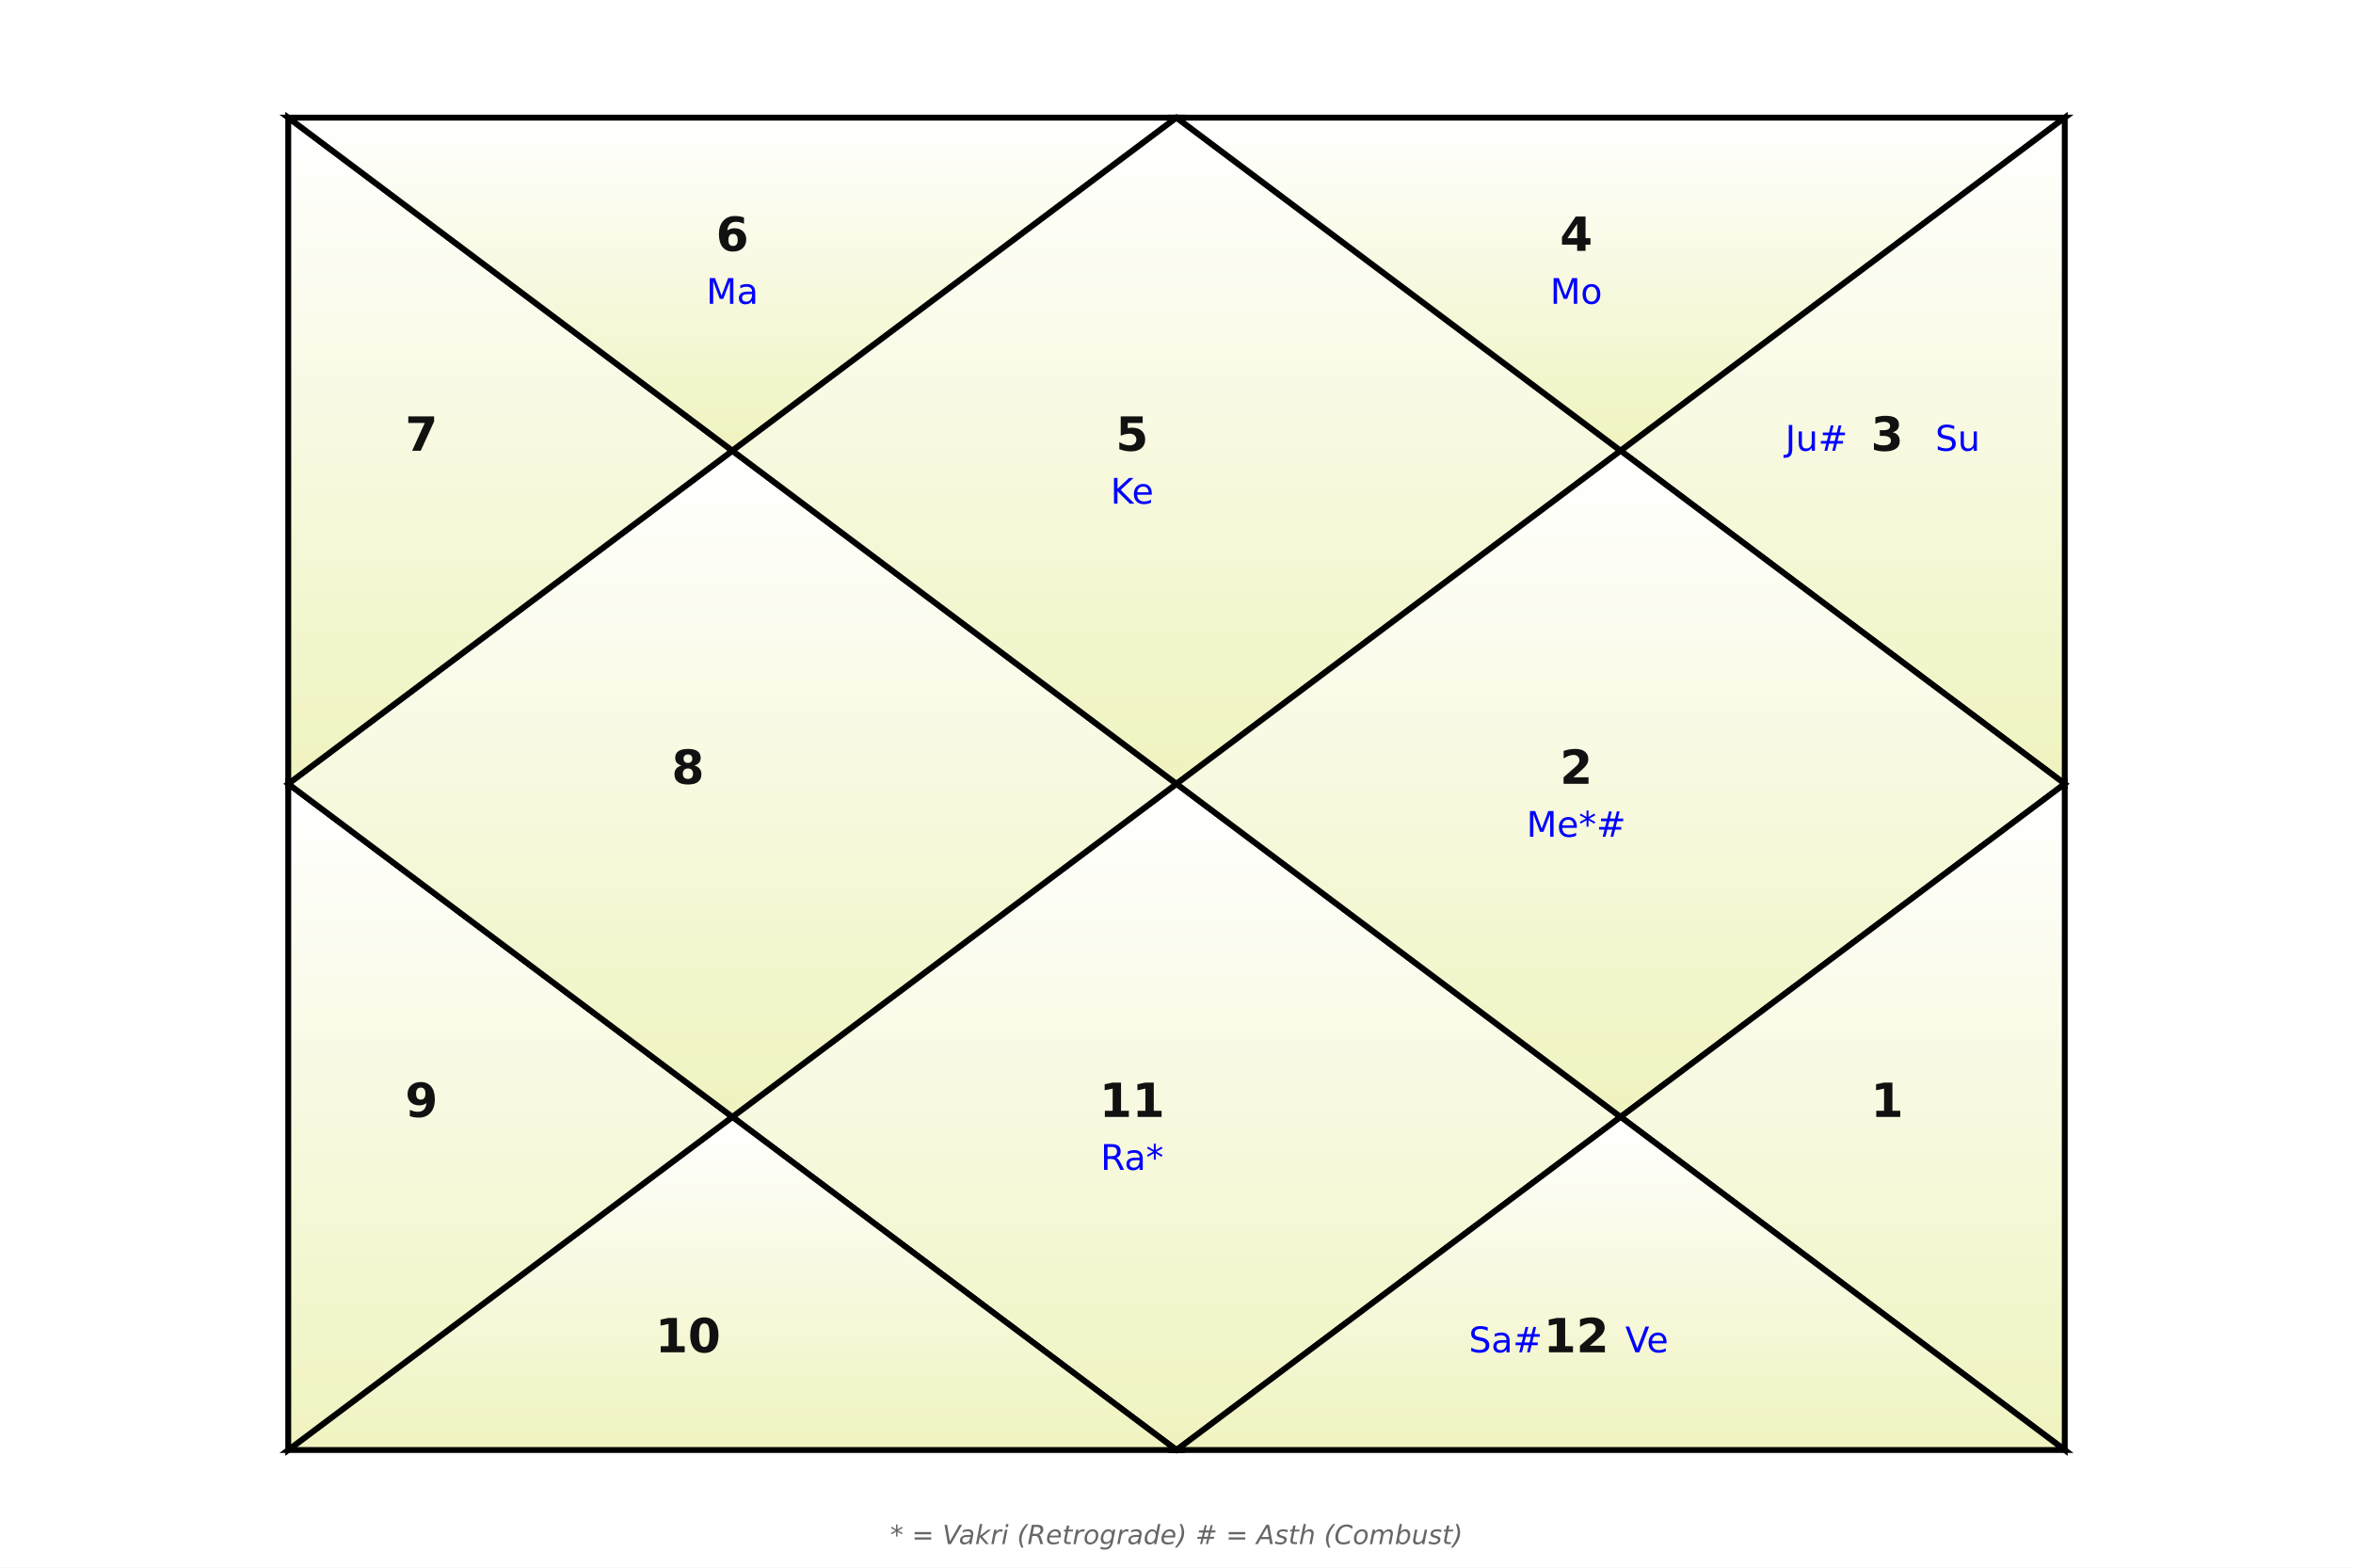
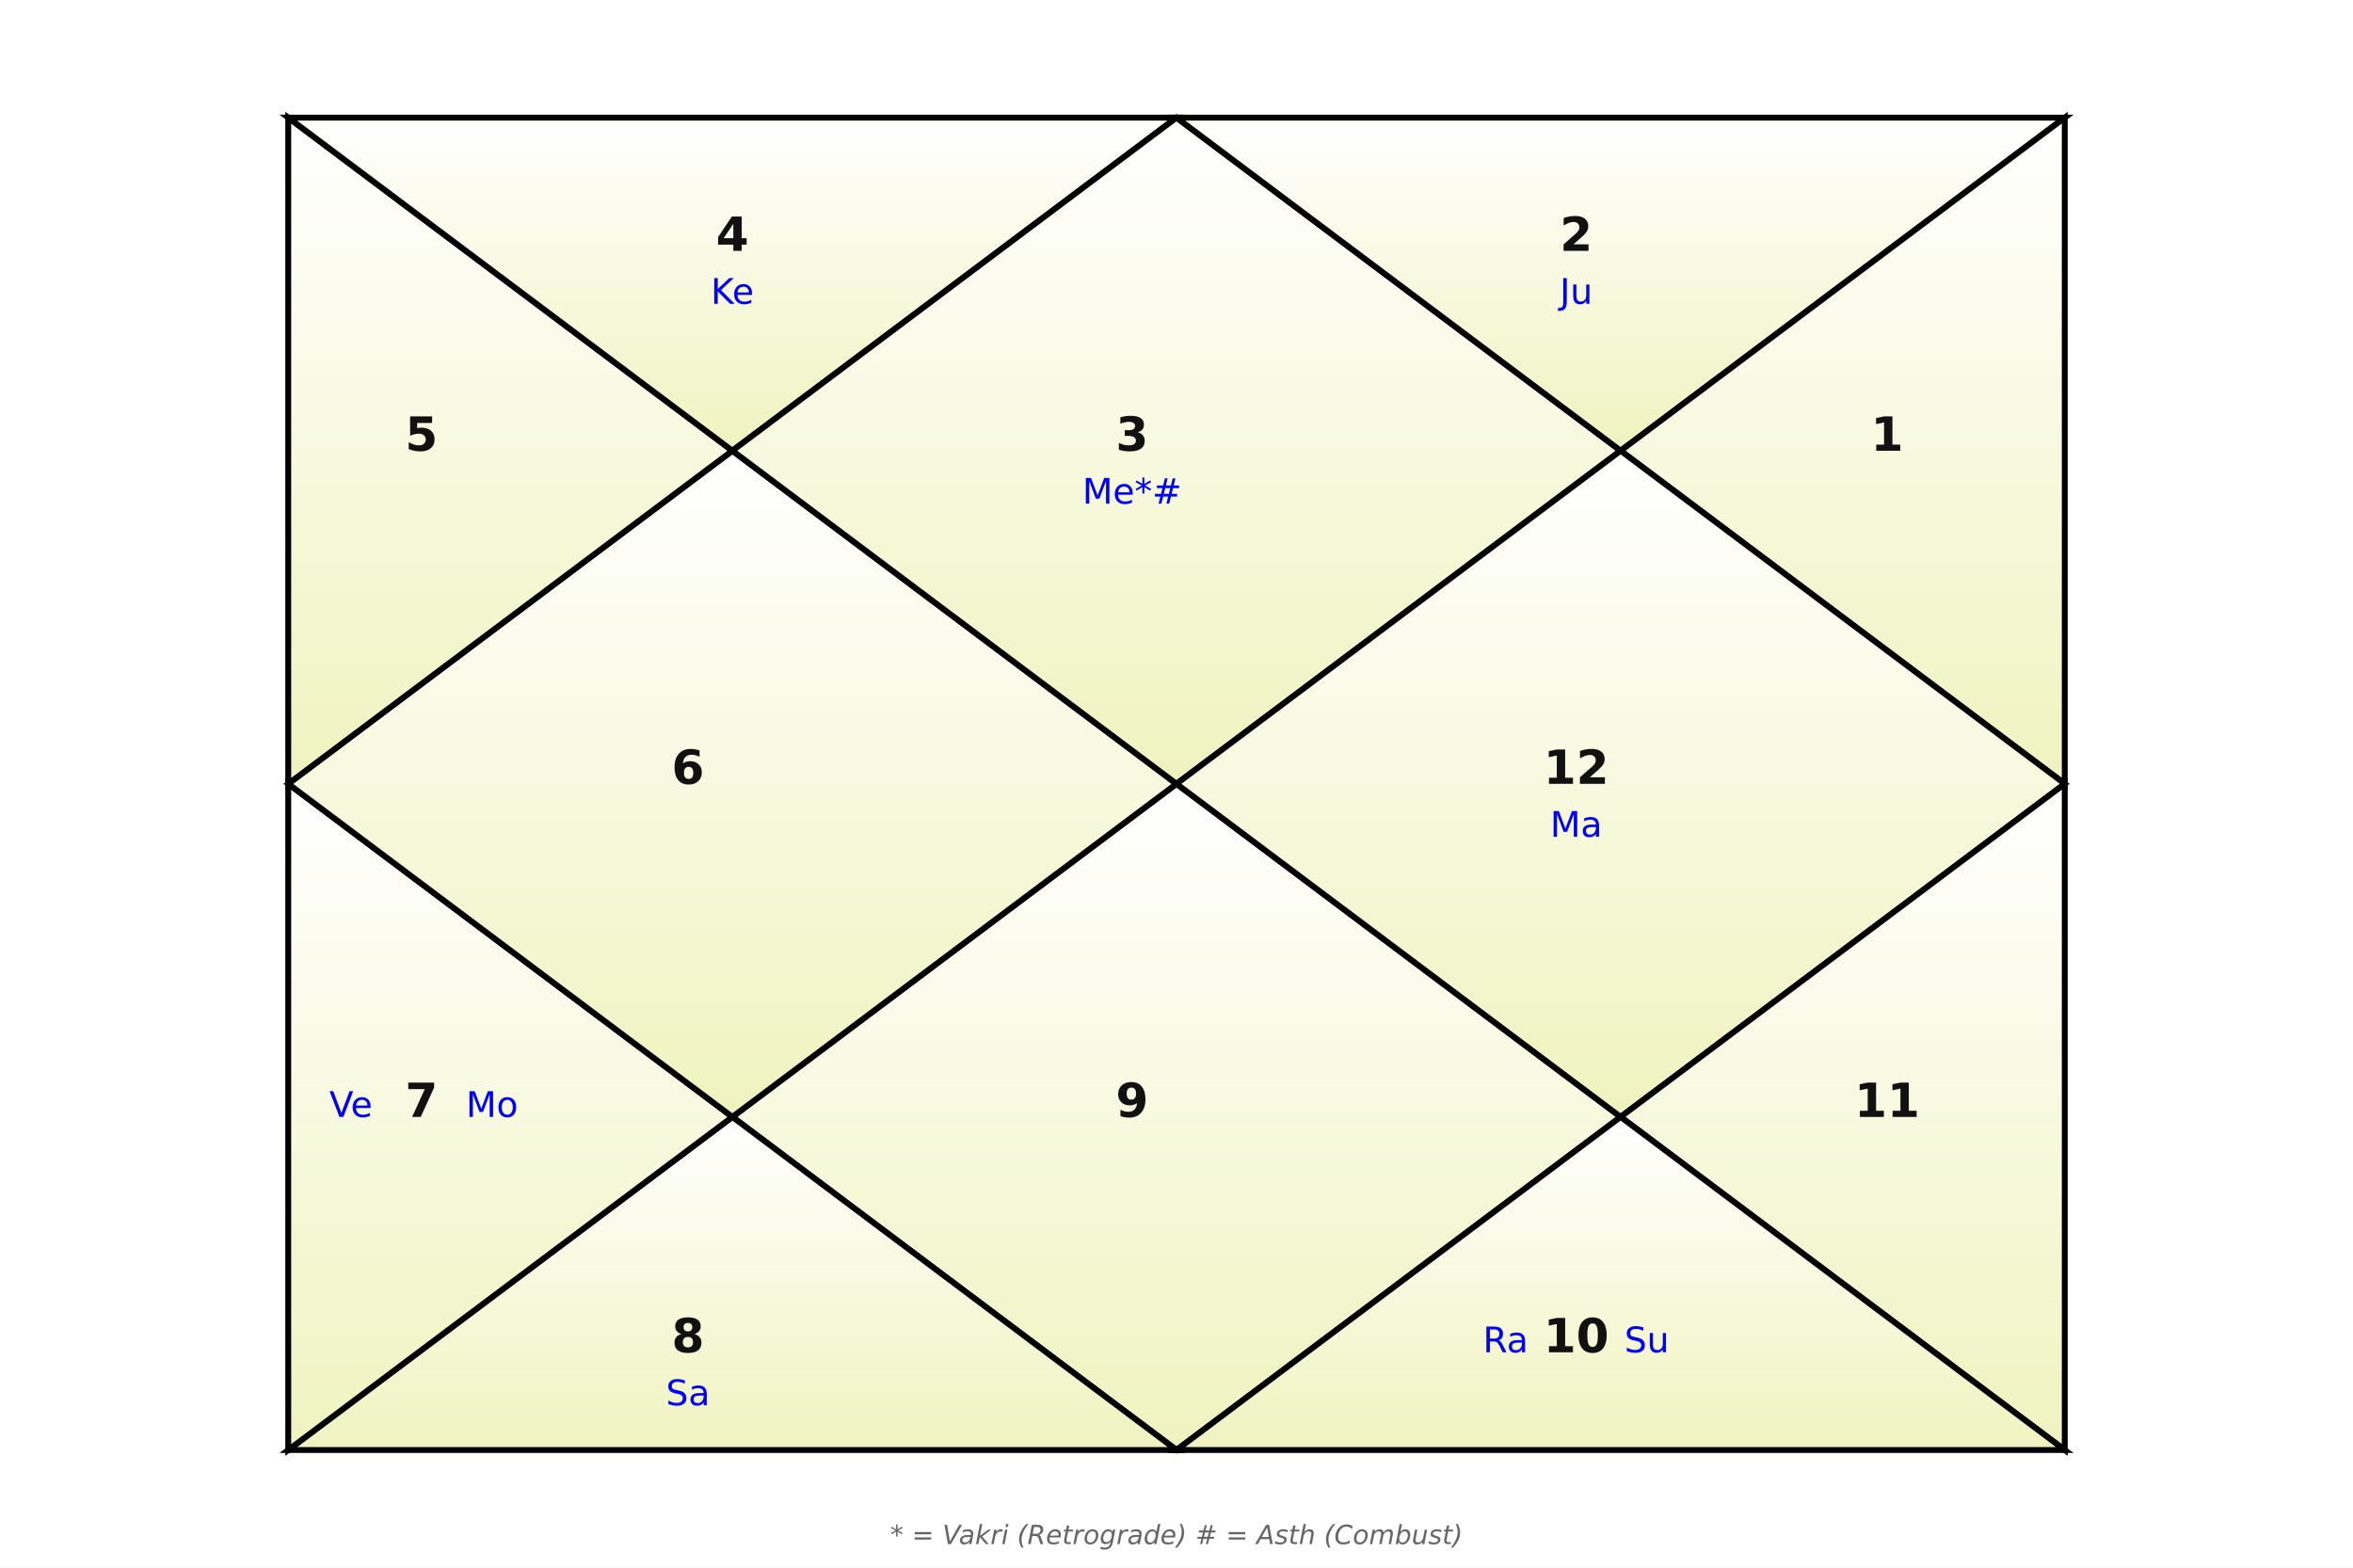
<svg xmlns="http://www.w3.org/2000/svg" baseProfile="full" height="100%" version="1.1" viewBox="0 0 800 533" width="100%">
  <defs>
    <linearGradient id="houseGrad" x1="0" x2="0" y1="0" y2="1">
      <stop offset="0" stop-color="white" />
      <stop offset="1" stop-color="#f0f3bf" />
    </linearGradient>
  </defs>
  <rect fill="white" height="533" width="800" x="0" y="0" />
  <polygon fill="url(#houseGrad)" points="249.0,379.75 400.0,493.0 551.0,379.75 400.0,266.5" stroke="#000" stroke-width="2" />
  <polygon fill="url(#houseGrad)" points="249.0,379.75 98.0,493.0 400.0,493.0" stroke="#000" stroke-width="2" />
  <polygon fill="url(#houseGrad)" points="98.0,266.5 98.0,493.0 249.0,379.75" stroke="#000" stroke-width="2" />
  <polygon fill="url(#houseGrad)" points="98.0,266.5 249.0,379.75 400.0,266.5 249.0,153.25" stroke="#000" stroke-width="2" />
  <polygon fill="url(#houseGrad)" points="98.0,40.0 98.0,266.5 249.0,153.25" stroke="#000" stroke-width="2" />
  <polygon fill="url(#houseGrad)" points="98.0,40.0 249.0,153.25 400.0,40.0" stroke="#000" stroke-width="2" />
  <polygon fill="url(#houseGrad)" points="249.0,153.25 400.0,266.5 551.0,153.25 400.0,40.0" stroke="#000" stroke-width="2" />
  <polygon fill="url(#houseGrad)" points="400.0,40.0 551.0,153.25 702.0,40.0" stroke="#000" stroke-width="2" />
  <polygon fill="url(#houseGrad)" points="551.0,153.25 702.0,266.5 702.0,40.0" stroke="#000" stroke-width="2" />
  <polygon fill="url(#houseGrad)" points="551.0,153.25 400.0,266.5 551.0,379.75 702.0,266.5" stroke="#000" stroke-width="2" />
  <polygon fill="url(#houseGrad)" points="551.0,379.75 702.0,493.0 702.0,266.5" stroke="#000" stroke-width="2" />
  <polygon fill="url(#houseGrad)" points="551.0,379.75 400.0,493.0 702.0,493.0" stroke="#000" stroke-width="2" />
-   <text fill="#111111" font-family="DejaVu Sans, Arial, sans-serif" font-size="16" font-weight="bold" text-anchor="middle" x="384.9" y="153.25">5</text>
-   <text fill="#0000ff" font-family="DejaVu Sans, Arial, sans-serif" font-size="12" text-anchor="middle" x="384.9" y="171.25">Ke</text>
-   <text fill="#111111" font-family="DejaVu Sans, Arial, sans-serif" font-size="16" font-weight="bold" text-anchor="middle" x="249.0" y="85.3">6</text>
-   <text fill="#0000ff" font-family="DejaVu Sans, Arial, sans-serif" font-size="12" text-anchor="middle" x="249.0" y="103.3">Ma</text>
-   <text fill="#111111" font-family="DejaVu Sans, Arial, sans-serif" font-size="16" font-weight="bold" text-anchor="middle" x="143.3" y="153.25">7</text>
-   <text fill="#111111" font-family="DejaVu Sans, Arial, sans-serif" font-size="16" font-weight="bold" text-anchor="middle" x="233.9" y="266.5">8</text>
-   <text fill="#111111" font-family="DejaVu Sans, Arial, sans-serif" font-size="16" font-weight="bold" text-anchor="middle" x="143.3" y="379.75">9</text>
-   <text fill="#111111" font-family="DejaVu Sans, Arial, sans-serif" font-size="16" font-weight="bold" text-anchor="middle" x="233.9" y="459.78">10</text>
-   <text fill="#111111" font-family="DejaVu Sans, Arial, sans-serif" font-size="16" font-weight="bold" text-anchor="middle" x="384.9" y="379.75">11</text>
-   <text fill="#0000ff" font-family="DejaVu Sans, Arial, sans-serif" font-size="12" text-anchor="middle" x="384.9" y="397.75">Ra*</text>
-   <text fill="#111111" font-family="DejaVu Sans, Arial, sans-serif" font-size="16" font-weight="bold" text-anchor="middle" x="535.9" y="459.78">12</text>
-   <text fill="#0000ff" font-family="DejaVu Sans, Arial, sans-serif" font-size="12" text-anchor="middle" x="559.9" y="459.78">Ve</text>
-   <text fill="#0000ff" font-family="DejaVu Sans, Arial, sans-serif" font-size="12" text-anchor="middle" x="511.9" y="459.78">Sa#</text>
-   <text fill="#111111" font-family="DejaVu Sans, Arial, sans-serif" font-size="16" font-weight="bold" text-anchor="middle" x="641.6" y="379.75">1</text>
-   <text fill="#111111" font-family="DejaVu Sans, Arial, sans-serif" font-size="16" font-weight="bold" text-anchor="middle" x="535.9" y="266.5">2</text>
-   <text fill="#0000ff" font-family="DejaVu Sans, Arial, sans-serif" font-size="12" text-anchor="middle" x="535.9" y="284.5">Me*#</text>
-   <text fill="#111111" font-family="DejaVu Sans, Arial, sans-serif" font-size="16" font-weight="bold" text-anchor="middle" x="641.6" y="153.25">3</text>
-   <text fill="#0000ff" font-family="DejaVu Sans, Arial, sans-serif" font-size="12" text-anchor="middle" x="665.6" y="153.25">Su</text>
-   <text fill="#0000ff" font-family="DejaVu Sans, Arial, sans-serif" font-size="12" text-anchor="middle" x="617.6" y="153.25">Ju#</text>
-   <text fill="#111111" font-family="DejaVu Sans, Arial, sans-serif" font-size="16" font-weight="bold" text-anchor="middle" x="535.9" y="85.3">4</text>
-   <text fill="#0000ff" font-family="DejaVu Sans, Arial, sans-serif" font-size="12" text-anchor="middle" x="535.9" y="103.3">Mo</text>
+   <text fill="#111111" font-family="DejaVu Sans, Arial, sans-serif" font-size="16" font-weight="bold" text-anchor="middle" x="384.9" y="153.25">3</text>
+   <text fill="#0000ff" font-family="DejaVu Sans, Arial, sans-serif" font-size="12" text-anchor="middle" x="384.9" y="171.25">Me*#</text>
+   <text fill="#111111" font-family="DejaVu Sans, Arial, sans-serif" font-size="16" font-weight="bold" text-anchor="middle" x="249.0" y="85.3">4</text>
+   <text fill="#0000ff" font-family="DejaVu Sans, Arial, sans-serif" font-size="12" text-anchor="middle" x="249.0" y="103.3">Ke</text>
+   <text fill="#111111" font-family="DejaVu Sans, Arial, sans-serif" font-size="16" font-weight="bold" text-anchor="middle" x="143.3" y="153.25">5</text>
+   <text fill="#111111" font-family="DejaVu Sans, Arial, sans-serif" font-size="16" font-weight="bold" text-anchor="middle" x="233.9" y="266.5">6</text>
+   <text fill="#111111" font-family="DejaVu Sans, Arial, sans-serif" font-size="16" font-weight="bold" text-anchor="middle" x="143.3" y="379.75">7</text>
+   <text fill="#0000ff" font-family="DejaVu Sans, Arial, sans-serif" font-size="12" text-anchor="middle" x="167.3" y="379.75">Mo</text>
+   <text fill="#0000ff" font-family="DejaVu Sans, Arial, sans-serif" font-size="12" text-anchor="middle" x="119.3" y="379.75">Ve</text>
+   <text fill="#111111" font-family="DejaVu Sans, Arial, sans-serif" font-size="16" font-weight="bold" text-anchor="middle" x="233.9" y="459.78">8</text>
+   <text fill="#0000ff" font-family="DejaVu Sans, Arial, sans-serif" font-size="12" text-anchor="middle" x="233.9" y="477.78">Sa</text>
+   <text fill="#111111" font-family="DejaVu Sans, Arial, sans-serif" font-size="16" font-weight="bold" text-anchor="middle" x="384.9" y="379.75">9</text>
+   <text fill="#111111" font-family="DejaVu Sans, Arial, sans-serif" font-size="16" font-weight="bold" text-anchor="middle" x="535.9" y="459.78">10</text>
+   <text fill="#0000ff" font-family="DejaVu Sans, Arial, sans-serif" font-size="12" text-anchor="middle" x="559.9" y="459.78">Su</text>
+   <text fill="#0000ff" font-family="DejaVu Sans, Arial, sans-serif" font-size="12" text-anchor="middle" x="511.9" y="459.78">Ra</text>
+   <text fill="#111111" font-family="DejaVu Sans, Arial, sans-serif" font-size="16" font-weight="bold" text-anchor="middle" x="641.6" y="379.75">11</text>
+   <text fill="#111111" font-family="DejaVu Sans, Arial, sans-serif" font-size="16" font-weight="bold" text-anchor="middle" x="535.9" y="266.5">12</text>
+   <text fill="#0000ff" font-family="DejaVu Sans, Arial, sans-serif" font-size="12" text-anchor="middle" x="535.9" y="284.5">Ma</text>
+   <text fill="#111111" font-family="DejaVu Sans, Arial, sans-serif" font-size="16" font-weight="bold" text-anchor="middle" x="641.6" y="153.25">1</text>
+   <text fill="#111111" font-family="DejaVu Sans, Arial, sans-serif" font-size="16" font-weight="bold" text-anchor="middle" x="535.9" y="85.3">2</text>
+   <text fill="#0000ff" font-family="DejaVu Sans, Arial, sans-serif" font-size="12" text-anchor="middle" x="535.9" y="103.3">Ju</text>
  <text fill="#666" font-family="DejaVu Sans" font-size="9" font-style="italic" text-anchor="middle" x="400.0" y="525">* = Vakri (Retrograde)  # = Asth (Combust)</text>
</svg>
